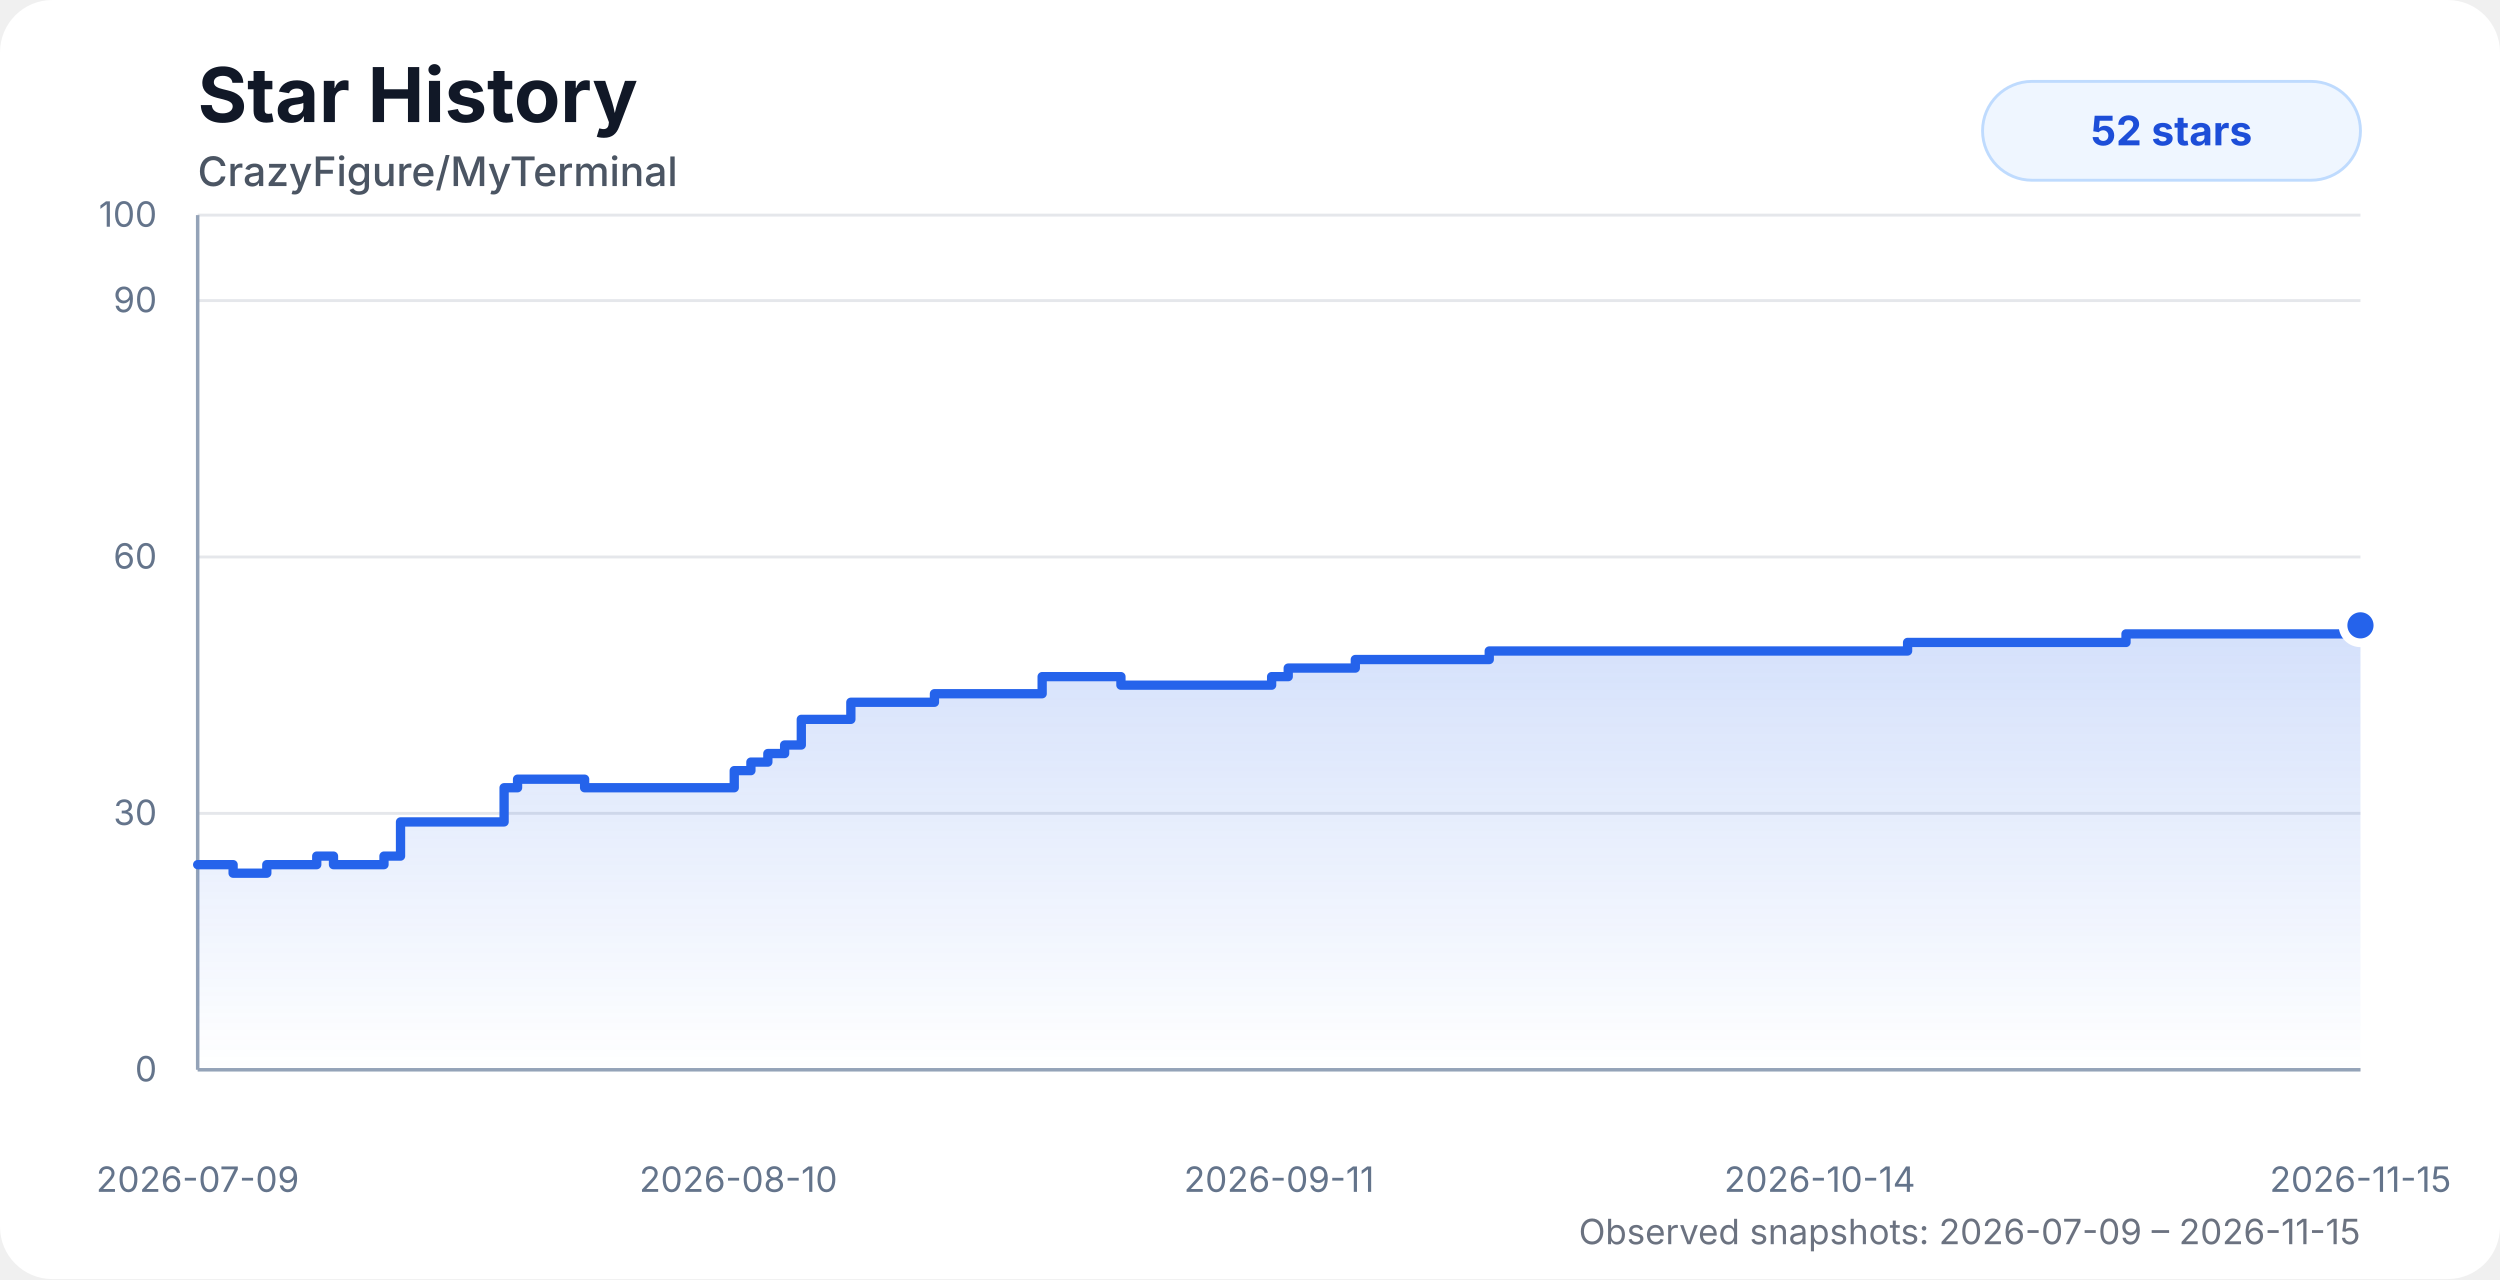
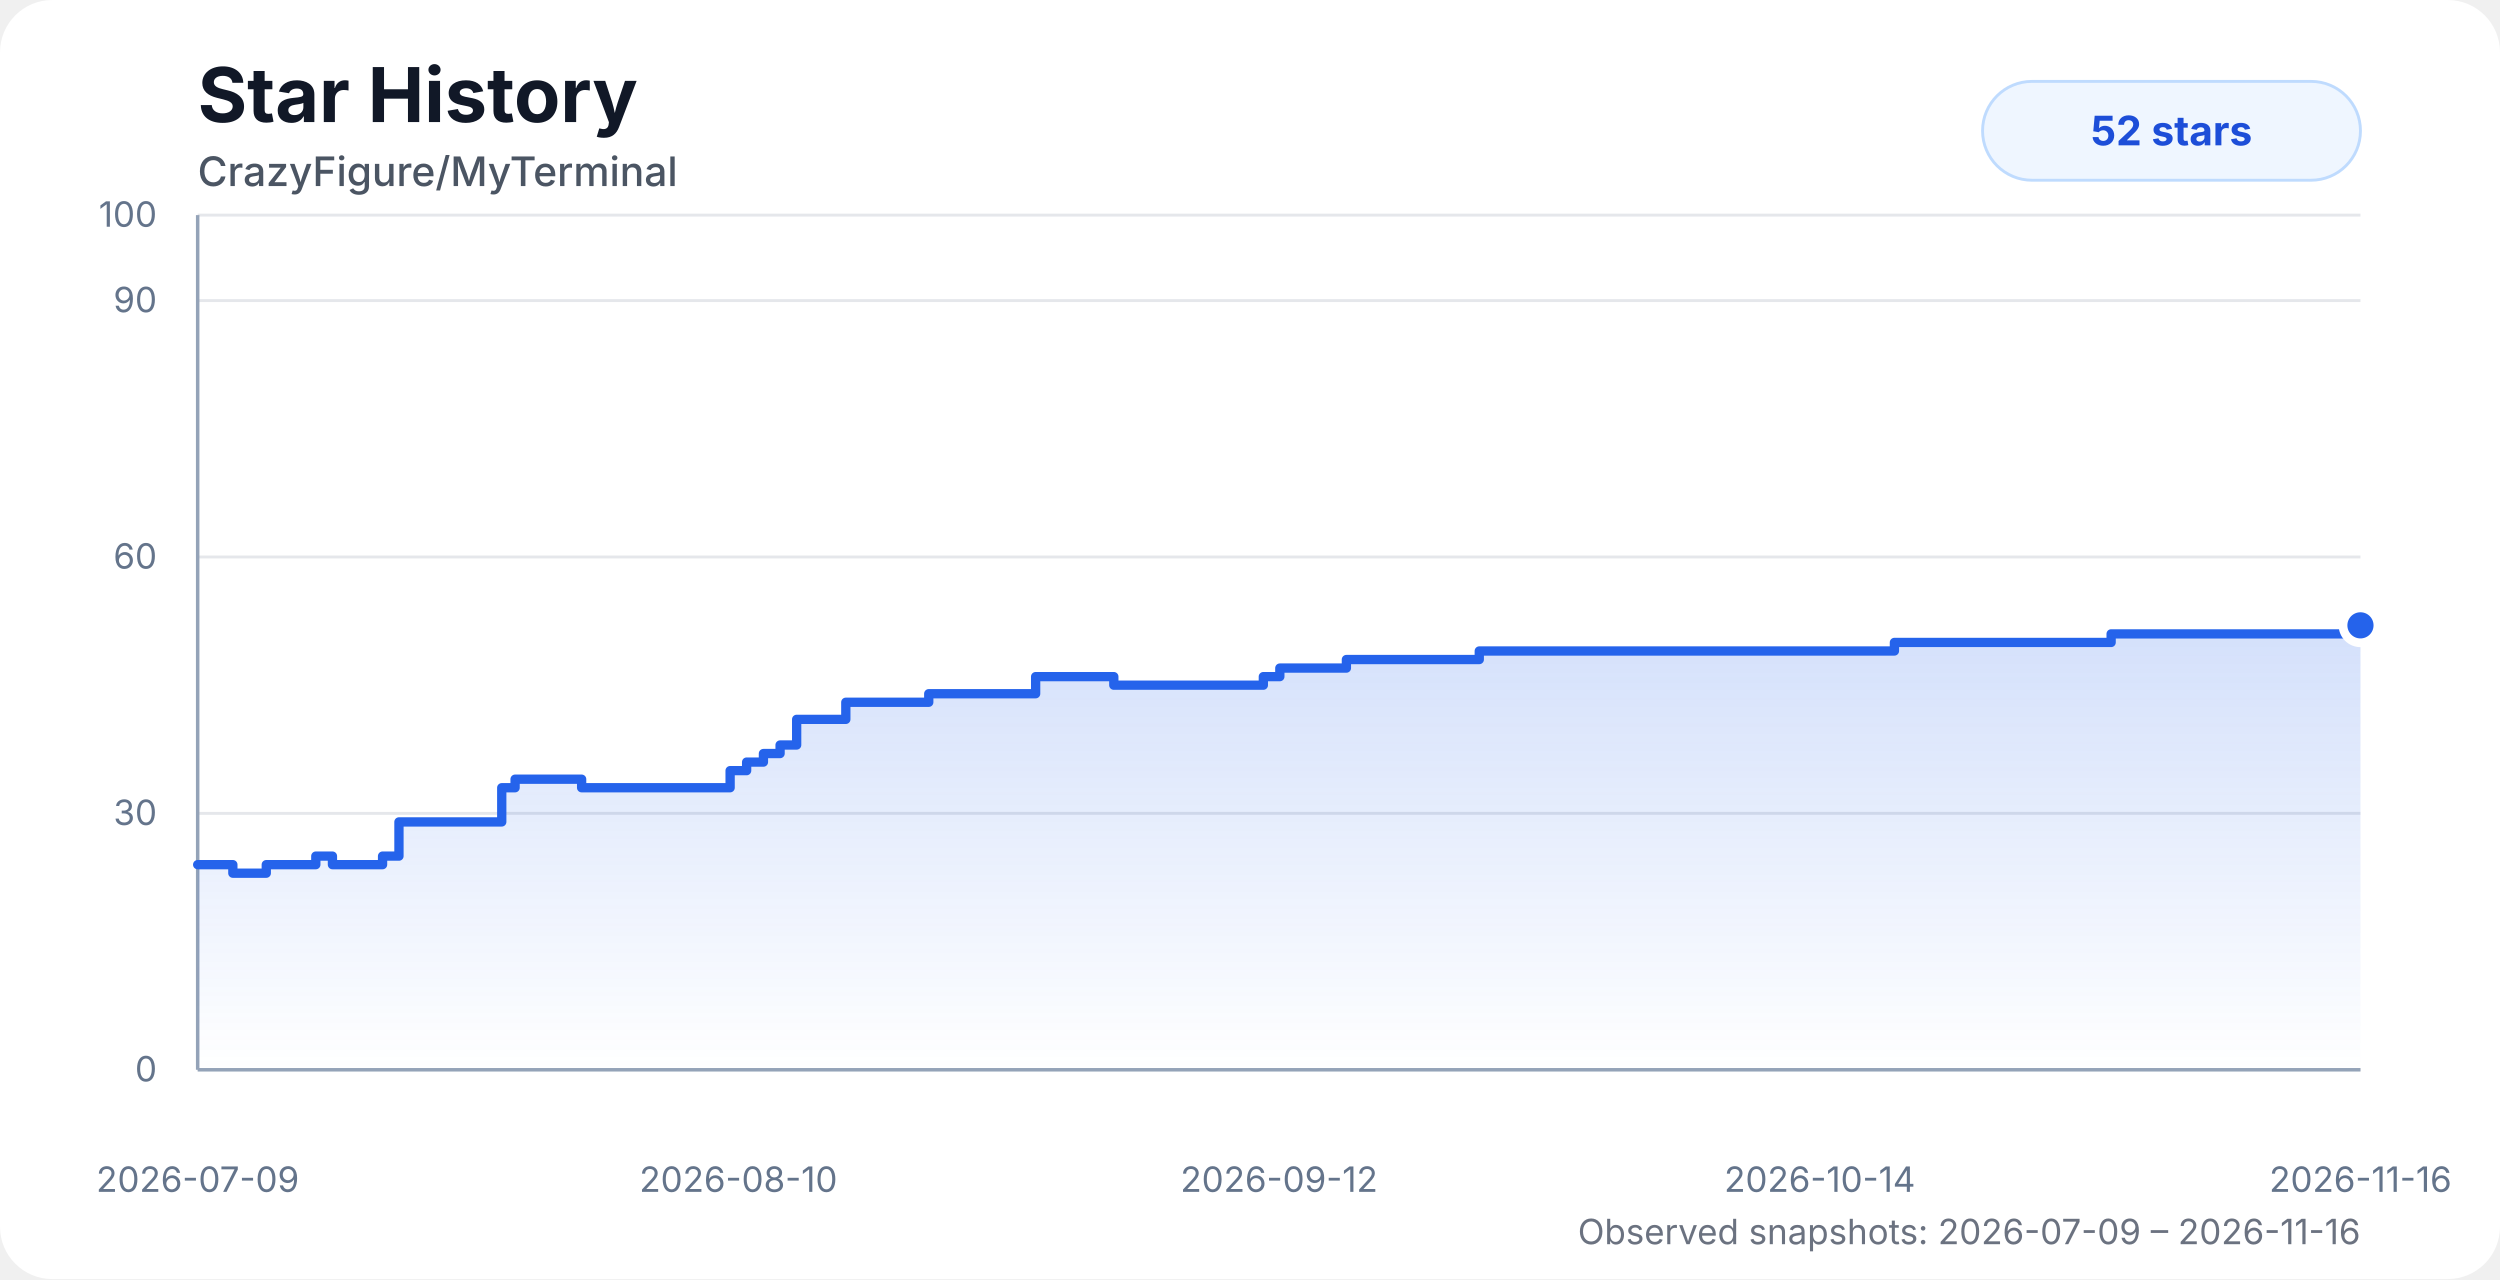
<svg xmlns="http://www.w3.org/2000/svg" width="860" height="440" viewBox="0 0 860 440" role="img" aria-labelledby="title desc">
  <style>
    .chart-bg { fill: #ffffff; }
    .title { fill: #111827; font: 700 26px system-ui, -apple-system, BlinkMacSystemFont, "Segoe UI", sans-serif; }
    .subtitle { fill: #4b5563; font: 500 14px system-ui, -apple-system, BlinkMacSystemFont, "Segoe UI", sans-serif; }
    .axis-label { fill: #64748b; font: 12px system-ui, -apple-system, BlinkMacSystemFont, "Segoe UI", sans-serif; }
    .grid { stroke: #e5e7eb; stroke-width: 1; }
    .axis { stroke: #94a3b8; stroke-width: 1.2; }
    .area { fill: url(#starGradient); opacity: 0.28; }
    .line { fill: none; stroke: #2563eb; stroke-width: 3.2; stroke-linecap: round; stroke-linejoin: round; }
    .dot { fill: #2563eb; stroke: #ffffff; stroke-width: 3; }
    .badge { fill: #eff6ff; stroke: #bfdbfe; }
    .badge-text { fill: #1d4ed8; font: 700 14px system-ui, -apple-system, BlinkMacSystemFont, "Segoe UI", sans-serif; }
    .status { fill: #6b7280; font: 12px system-ui, -apple-system, BlinkMacSystemFont, "Segoe UI", sans-serif; }
    @media (prefers-color-scheme: dark) {
      .chart-bg { fill: #0d1117; }
      .title { fill: #f8fafc; }
      .subtitle { fill: #cbd5e1; }
      .axis-label { fill: #94a3b8; }
      .grid { stroke: #1f2937; }
      .axis { stroke: #475569; }
      .dot { stroke: #0d1117; }
      .badge { fill: #172554; stroke: #1d4ed8; }
      .badge-text { fill: #bfdbfe; }
      .status { fill: #94a3b8; }
    }
  </style>
  <defs>
    <linearGradient id="starGradient" x1="0" x2="0" y1="0" y2="1">
      <stop offset="0%" stop-color="#2563eb" stop-opacity="0.72" />
      <stop offset="100%" stop-color="#2563eb" stop-opacity="0" />
    </linearGradient>
  </defs>
  <rect class="chart-bg" width="860" height="440" rx="18" />
  <text class="title" x="68" y="42">Star History</text>
  <text class="subtitle" x="68" y="64">CrazyFigure/MyTerminal</text>
  <g>
    <line class="grid" x1="68" y1="368" x2="812" y2="368" />
    <line class="grid" x1="68" y1="279.8" x2="812" y2="279.8" />
    <line class="grid" x1="68" y1="191.6" x2="812" y2="191.6" />
    <line class="grid" x1="68" y1="103.4" x2="812" y2="103.4" />
    <line class="grid" x1="68" y1="74" x2="812" y2="74" />
    <line class="axis" x1="68" y1="74" x2="68" y2="368" />
    <line class="axis" x1="68" y1="368" x2="812" y2="368" />
    <text class="axis-label" x="54" y="372" text-anchor="end">0</text>
    <text class="axis-label" x="54" y="283.8" text-anchor="end">30</text>
    <text class="axis-label" x="54" y="195.6" text-anchor="end">60</text>
    <text class="axis-label" x="54" y="107.4" text-anchor="end">90</text>
    <text class="axis-label" x="54" y="78" text-anchor="end">100</text>
    <text class="axis-label" x="68" y="410" text-anchor="middle">2026-07-09</text>
    <text class="axis-label" x="254" y="410" text-anchor="middle">2026-08-10</text>
-     <text class="axis-label" x="440" y="410" text-anchor="middle">2026-09-11</text>
+     <text class="axis-label" x="440" y="410" text-anchor="middle">2026-09-12</text>
    <text class="axis-label" x="626" y="410" text-anchor="middle">2026-10-14</text>
-     <text class="axis-label" x="812" y="410" text-anchor="middle">2026-11-15</text>
+     <text class="axis-label" x="812" y="410" text-anchor="middle">2026-11-16</text>
  </g>
-   <path class="area" d="M 68 297.44 H 74.6 V 297.44 H 80.19 V 300.38 H 91.78 V 297.44 H 108.96 V 294.5 H 114.72 V 297.44 H 132.09 V 294.5 H 137.78 V 282.74 H 143.53 V 282.74 H 173.41 V 270.98 H 178.04 V 268.04 H 201.11 V 270.98 H 218.35 V 270.98 H 224.1 V 270.98 H 229.85 V 270.98 H 235.49 V 270.98 H 241 V 270.98 H 246.78 V 270.98 H 252.58 V 265.1 H 258.31 V 262.16 H 264.14 V 259.22 H 269.91 V 256.28 H 275.65 V 247.46 H 281.15 V 247.46 H 286.94 V 247.46 H 292.69 V 241.58 H 298.43 V 241.58 H 304.2 V 241.58 H 309.95 V 241.58 H 315.73 V 241.58 H 321.45 V 238.64 H 327.24 V 238.64 H 333 V 238.64 H 338.73 V 238.64 H 344.52 V 238.64 H 352.33 V 238.64 H 358.5 V 232.76 H 363.04 V 232.76 H 368.54 V 232.76 H 374.36 V 232.76 H 379.92 V 232.76 H 385.6 V 235.7 H 391.35 V 235.7 H 397.13 V 235.7 H 402.84 V 235.7 H 408.65 V 235.7 H 414.44 V 235.7 H 420.15 V 235.7 H 425.92 V 235.7 H 431.68 V 235.7 H 437.44 V 232.76 H 443.15 V 229.82 H 449 V 229.82 H 454.79 V 229.82 H 460.48 V 229.82 H 466.23 V 226.88 H 472 V 226.88 H 477.71 V 226.88 H 483.47 V 226.88 H 489.32 V 226.88 H 495.1 V 226.88 H 500.81 V 226.88 H 506.51 V 226.88 H 512.3 V 223.94 H 518.04 V 223.94 H 523.8 V 223.94 H 529.66 V 223.94 H 535.52 V 223.94 H 541.26 V 223.94 H 546.98 V 223.94 H 552.83 V 223.94 H 558.54 V 223.94 H 564.19 V 223.94 H 570.04 V 223.94 H 575.84 V 223.94 H 581.7 V 223.94 H 587.38 V 223.94 H 593.19 V 223.94 H 598.94 V 223.94 H 604.64 V 223.94 H 610.41 V 223.94 H 616.2 V 223.94 H 622.04 V 223.94 H 627.42 V 223.94 H 633.1 V 223.94 H 638.85 V 223.94 H 644.55 V 223.94 H 650.4 V 223.94 H 656.21 V 221 H 661.92 V 221 H 667.67 V 221 H 673.44 V 221 H 679.17 V 221 H 684.9 V 221 H 690.72 V 221 H 696.51 V 221 H 702.27 V 221 H 708.15 V 221 H 713.97 V 221 H 719.75 V 221 H 725.46 V 221 H 731.35 V 218.06 H 737.13 V 218.06 H 742.94 V 218.06 H 748.6 V 218.06 H 754.45 V 218.06 H 760.21 V 218.06 H 765.8 V 218.06 H 771.6 V 218.06 H 777.5 V 218.06 H 783.35 V 218.06 H 788.94 V 218.06 H 794.85 V 218.06 H 800.53 V 218.06 H 806.18 V 218.06 H 812 V 215.12 L 812 368 L 68 368 Z" />
-   <path class="line" d="M 68 297.44 H 74.6 V 297.44 H 80.19 V 300.38 H 91.78 V 297.44 H 108.96 V 294.5 H 114.72 V 297.44 H 132.09 V 294.5 H 137.78 V 282.74 H 143.53 V 282.74 H 173.41 V 270.98 H 178.04 V 268.04 H 201.11 V 270.98 H 218.35 V 270.98 H 224.1 V 270.98 H 229.85 V 270.98 H 235.49 V 270.98 H 241 V 270.98 H 246.78 V 270.98 H 252.58 V 265.1 H 258.31 V 262.16 H 264.14 V 259.22 H 269.91 V 256.28 H 275.65 V 247.46 H 281.15 V 247.46 H 286.94 V 247.46 H 292.69 V 241.58 H 298.43 V 241.58 H 304.2 V 241.58 H 309.95 V 241.58 H 315.73 V 241.58 H 321.45 V 238.64 H 327.24 V 238.64 H 333 V 238.64 H 338.73 V 238.64 H 344.52 V 238.64 H 352.33 V 238.64 H 358.5 V 232.76 H 363.04 V 232.76 H 368.54 V 232.76 H 374.36 V 232.76 H 379.92 V 232.76 H 385.6 V 235.7 H 391.35 V 235.7 H 397.13 V 235.7 H 402.84 V 235.7 H 408.65 V 235.7 H 414.44 V 235.7 H 420.15 V 235.7 H 425.92 V 235.7 H 431.68 V 235.7 H 437.44 V 232.76 H 443.15 V 229.82 H 449 V 229.82 H 454.79 V 229.82 H 460.48 V 229.82 H 466.23 V 226.88 H 472 V 226.88 H 477.71 V 226.88 H 483.47 V 226.88 H 489.32 V 226.88 H 495.1 V 226.88 H 500.81 V 226.88 H 506.51 V 226.88 H 512.3 V 223.94 H 518.04 V 223.94 H 523.8 V 223.94 H 529.66 V 223.94 H 535.52 V 223.94 H 541.26 V 223.94 H 546.98 V 223.94 H 552.83 V 223.94 H 558.54 V 223.94 H 564.19 V 223.94 H 570.04 V 223.94 H 575.84 V 223.94 H 581.7 V 223.94 H 587.38 V 223.94 H 593.19 V 223.94 H 598.94 V 223.94 H 604.64 V 223.94 H 610.41 V 223.94 H 616.2 V 223.94 H 622.04 V 223.94 H 627.42 V 223.94 H 633.1 V 223.94 H 638.85 V 223.94 H 644.55 V 223.94 H 650.4 V 223.94 H 656.21 V 221 H 661.92 V 221 H 667.67 V 221 H 673.44 V 221 H 679.17 V 221 H 684.9 V 221 H 690.72 V 221 H 696.51 V 221 H 702.27 V 221 H 708.15 V 221 H 713.97 V 221 H 719.75 V 221 H 725.46 V 221 H 731.35 V 218.06 H 737.13 V 218.06 H 742.94 V 218.06 H 748.6 V 218.06 H 754.45 V 218.06 H 760.21 V 218.06 H 765.8 V 218.06 H 771.6 V 218.06 H 777.5 V 218.06 H 783.35 V 218.06 H 788.94 V 218.06 H 794.85 V 218.06 H 800.53 V 218.06 H 806.18 V 218.06 H 812 V 215.12" />
+   <path class="area" d="M 68 297.44 H 74.55 V 297.44 H 80.1 V 300.38 H 91.6 V 297.44 H 108.64 V 294.5 H 114.36 V 297.44 H 131.6 V 294.5 H 137.24 V 282.74 H 142.95 V 282.74 H 172.6 V 270.98 H 177.19 V 268.04 H 200.08 V 270.98 H 217.19 V 270.98 H 222.89 V 270.98 H 228.6 V 270.98 H 234.2 V 270.98 H 239.66 V 270.98 H 245.4 V 270.98 H 251.16 V 265.1 H 256.84 V 262.16 H 262.62 V 259.22 H 268.35 V 256.28 H 274.05 V 247.46 H 279.51 V 247.46 H 285.25 V 247.46 H 290.96 V 241.58 H 296.65 V 241.58 H 302.37 V 241.58 H 308.08 V 241.58 H 313.82 V 241.58 H 319.49 V 238.64 H 325.24 V 238.64 H 330.95 V 238.64 H 336.64 V 238.64 H 342.39 V 238.64 H 350.13 V 238.64 H 356.26 V 232.76 H 360.77 V 232.76 H 366.22 V 232.76 H 371.99 V 232.76 H 377.52 V 232.76 H 383.15 V 235.7 H 388.85 V 235.7 H 394.59 V 235.7 H 400.26 V 235.7 H 406.02 V 235.7 H 411.76 V 235.7 H 417.43 V 235.7 H 423.16 V 235.7 H 428.87 V 235.7 H 434.59 V 232.76 H 440.26 V 229.82 H 446.06 V 229.82 H 451.81 V 229.82 H 457.46 V 229.82 H 463.16 V 226.88 H 468.88 V 226.88 H 474.55 V 226.88 H 480.26 V 226.88 H 486.07 V 226.88 H 491.81 V 226.88 H 497.47 V 226.88 H 503.12 V 226.88 H 508.87 V 223.94 H 514.57 V 223.94 H 520.28 V 223.94 H 526.1 V 223.94 H 531.91 V 223.94 H 537.61 V 223.94 H 543.28 V 223.94 H 549.09 V 223.94 H 554.76 V 223.94 H 560.36 V 223.94 H 566.17 V 223.94 H 571.92 V 223.94 H 577.74 V 223.94 H 583.37 V 223.94 H 589.14 V 223.94 H 594.84 V 223.94 H 600.5 V 223.94 H 606.22 V 223.94 H 611.97 V 223.94 H 617.76 V 223.94 H 623.1 V 223.94 H 628.74 V 223.94 H 634.45 V 223.94 H 640.1 V 223.94 H 645.9 V 223.94 H 651.68 V 221 H 657.34 V 221 H 663.05 V 221 H 668.76 V 221 H 674.46 V 221 H 680.14 V 221 H 685.92 V 221 H 691.66 V 221 H 697.37 V 221 H 703.21 V 221 H 708.99 V 221 H 714.72 V 221 H 720.38 V 221 H 726.23 V 218.06 H 731.97 V 218.06 H 737.73 V 218.06 H 743.35 V 218.06 H 749.15 V 218.06 H 754.87 V 218.06 H 760.41 V 218.06 H 766.17 V 218.06 H 772.02 V 218.06 H 777.83 V 218.06 H 783.38 V 218.06 H 789.24 V 218.06 H 794.88 V 218.06 H 800.48 V 218.06 H 806.26 V 215.12 H 812 V 215.12 L 812 368 L 68 368 Z" />
+   <path class="line" d="M 68 297.44 H 74.55 V 297.44 H 80.1 V 300.38 H 91.6 V 297.44 H 108.64 V 294.5 H 114.36 V 297.44 H 131.6 V 294.5 H 137.24 V 282.74 H 142.95 V 282.74 H 172.6 V 270.98 H 177.19 V 268.04 H 200.08 V 270.98 H 217.19 V 270.98 H 222.89 V 270.98 H 228.6 V 270.98 H 234.2 V 270.98 H 239.66 V 270.98 H 245.4 V 270.98 H 251.16 V 265.1 H 256.84 V 262.16 H 262.62 V 259.22 H 268.35 V 256.28 H 274.05 V 247.46 H 279.51 V 247.46 H 285.25 V 247.46 H 290.96 V 241.58 H 296.65 V 241.58 H 302.37 V 241.58 H 308.08 V 241.58 H 313.82 V 241.58 H 319.49 V 238.64 H 325.24 V 238.64 H 330.95 V 238.64 H 336.64 V 238.64 H 342.39 V 238.64 H 350.13 V 238.64 H 356.26 V 232.76 H 360.77 V 232.76 H 366.22 V 232.76 H 371.99 V 232.76 H 377.52 V 232.76 H 383.15 V 235.7 H 388.85 V 235.7 H 394.59 V 235.7 H 400.26 V 235.7 H 406.02 V 235.7 H 411.76 V 235.7 H 417.43 V 235.7 H 423.16 V 235.7 H 428.87 V 235.7 H 434.59 V 232.76 H 440.26 V 229.82 H 446.06 V 229.82 H 451.81 V 229.82 H 457.46 V 229.82 H 463.16 V 226.88 H 468.88 V 226.88 H 474.55 V 226.88 H 480.26 V 226.88 H 486.07 V 226.88 H 491.81 V 226.88 H 497.47 V 226.88 H 503.12 V 226.88 H 508.87 V 223.94 H 514.57 V 223.94 H 520.28 V 223.94 H 526.1 V 223.94 H 531.91 V 223.94 H 537.61 V 223.94 H 543.28 V 223.94 H 549.09 V 223.94 H 554.76 V 223.94 H 560.36 V 223.94 H 566.17 V 223.94 H 571.92 V 223.94 H 577.74 V 223.94 H 583.37 V 223.94 H 589.14 V 223.94 H 594.84 V 223.94 H 600.5 V 223.94 H 606.22 V 223.94 H 611.97 V 223.94 H 617.76 V 223.94 H 623.1 V 223.94 H 628.74 V 223.94 H 634.45 V 223.94 H 640.1 V 223.94 H 645.9 V 223.94 H 651.68 V 221 H 657.34 V 221 H 663.05 V 221 H 668.76 V 221 H 674.46 V 221 H 680.14 V 221 H 685.92 V 221 H 691.66 V 221 H 697.37 V 221 H 703.21 V 221 H 708.99 V 221 H 714.72 V 221 H 720.38 V 221 H 726.23 V 218.06 H 731.97 V 218.06 H 737.73 V 218.06 H 743.35 V 218.06 H 749.15 V 218.06 H 754.87 V 218.06 H 760.41 V 218.06 H 766.17 V 218.06 H 772.02 V 218.06 H 777.83 V 218.06 H 783.38 V 218.06 H 789.24 V 218.06 H 794.88 V 218.06 H 800.48 V 218.06 H 806.26 V 215.12 H 812 V 215.12" />
  <circle class="dot" cx="812" cy="215.12" r="6" />
  <rect class="badge" x="682" y="28" width="130" height="34" rx="17" />
  <text class="badge-text" x="747" y="50" text-anchor="middle">52 stars</text>
-   <text class="status" x="812" y="428" text-anchor="end">Observed snapshots: 2026-07-09 – 2026-11-15</text>
+   <text class="status" x="812" y="428" text-anchor="end">Observed snapshots: 2026-07-09 – 2026-11-16</text>
</svg>
